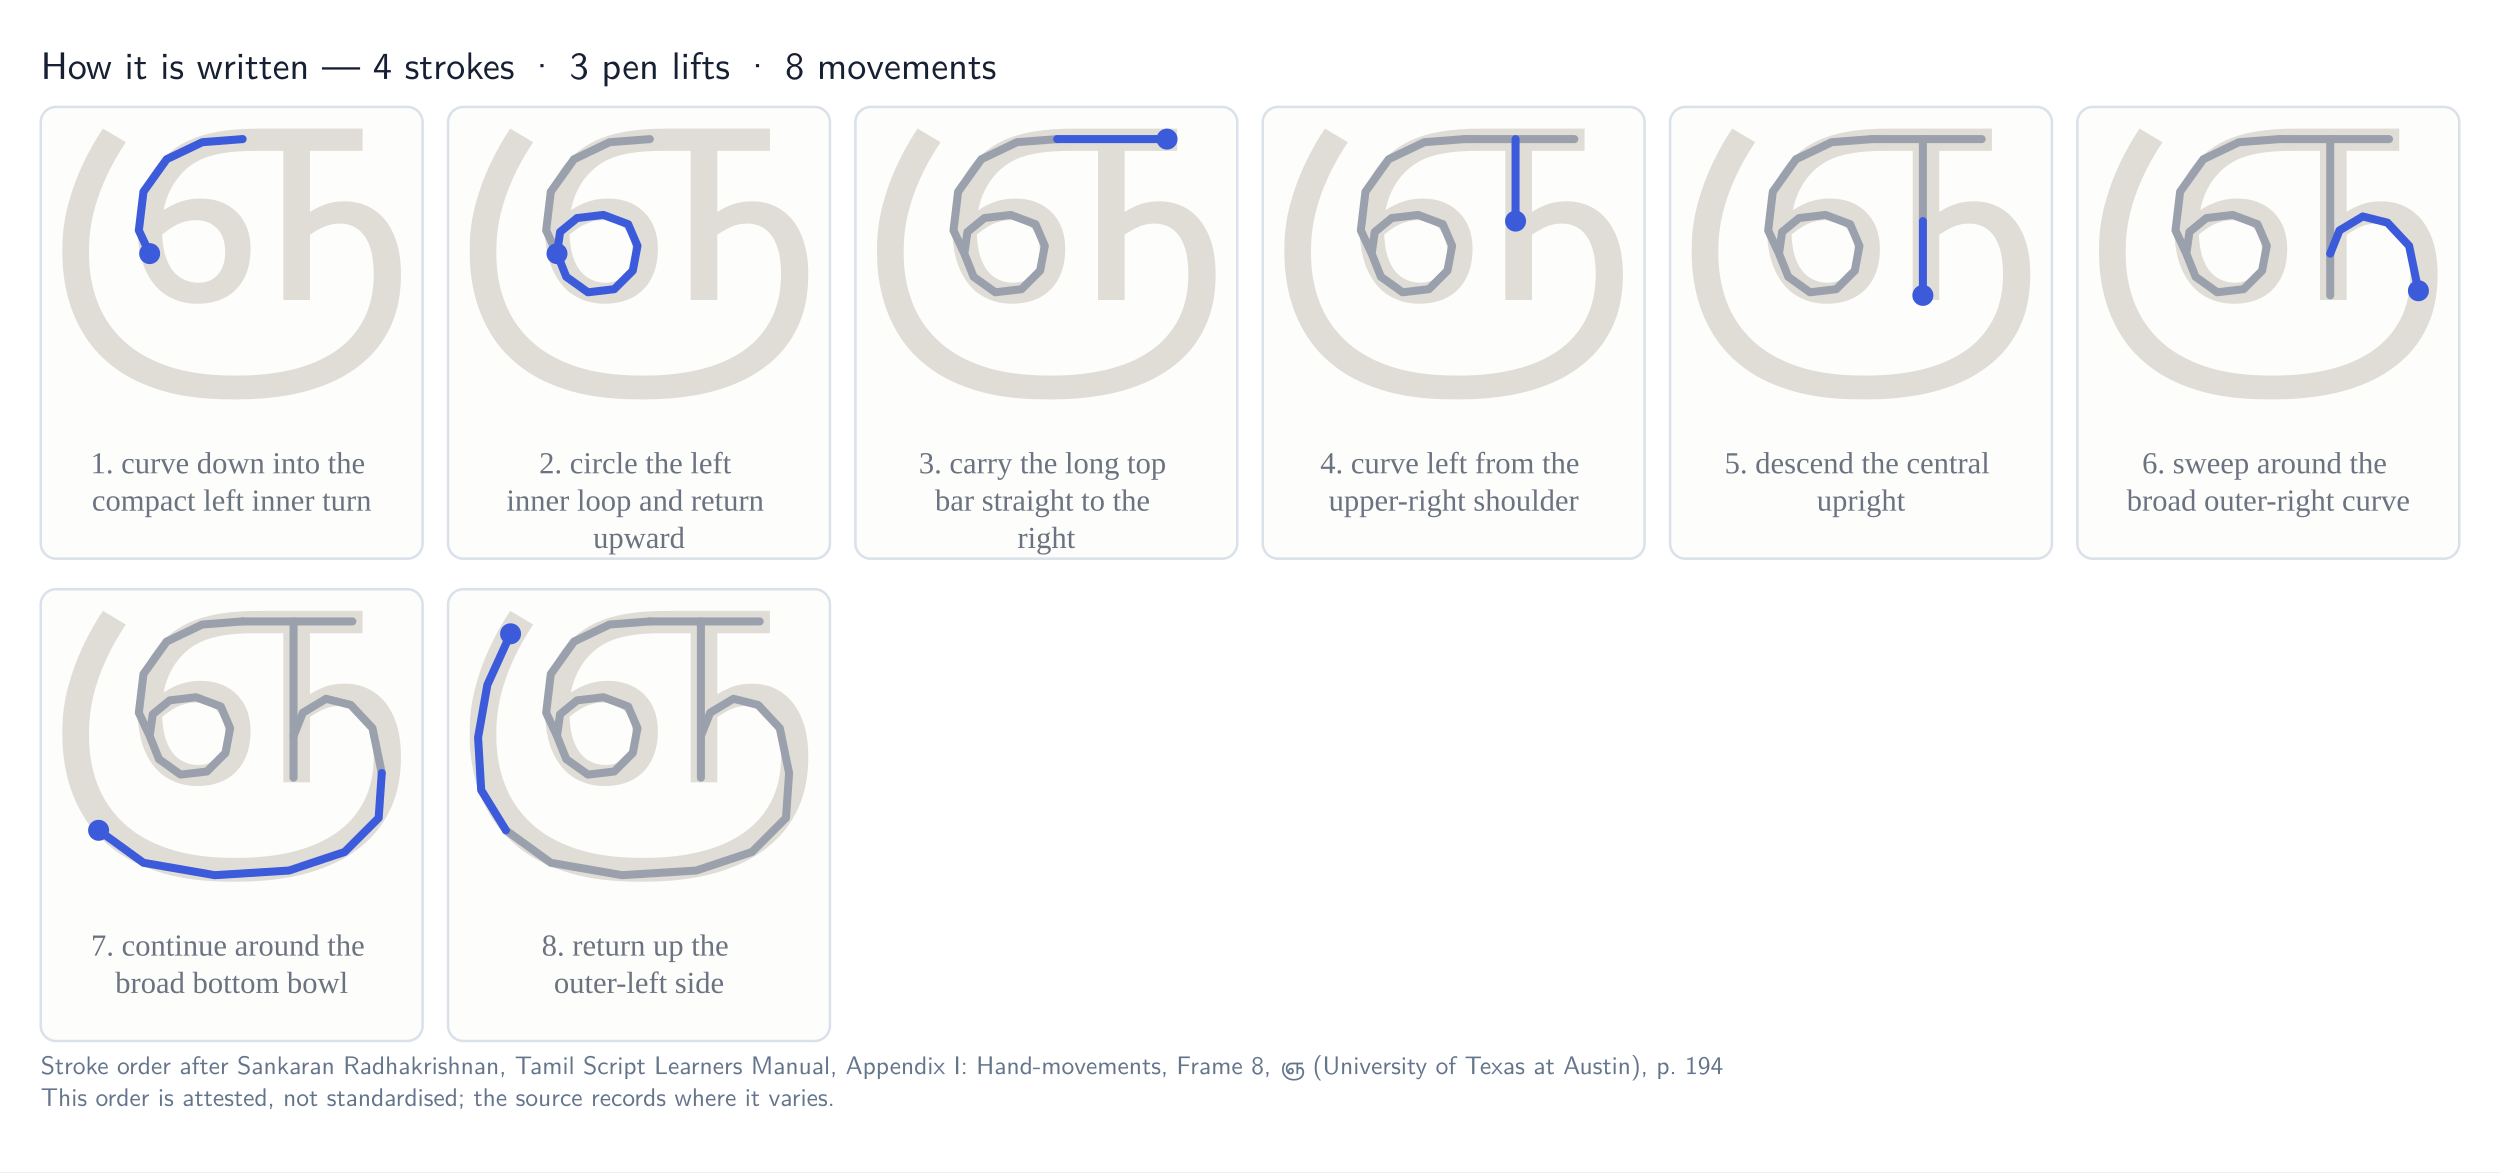
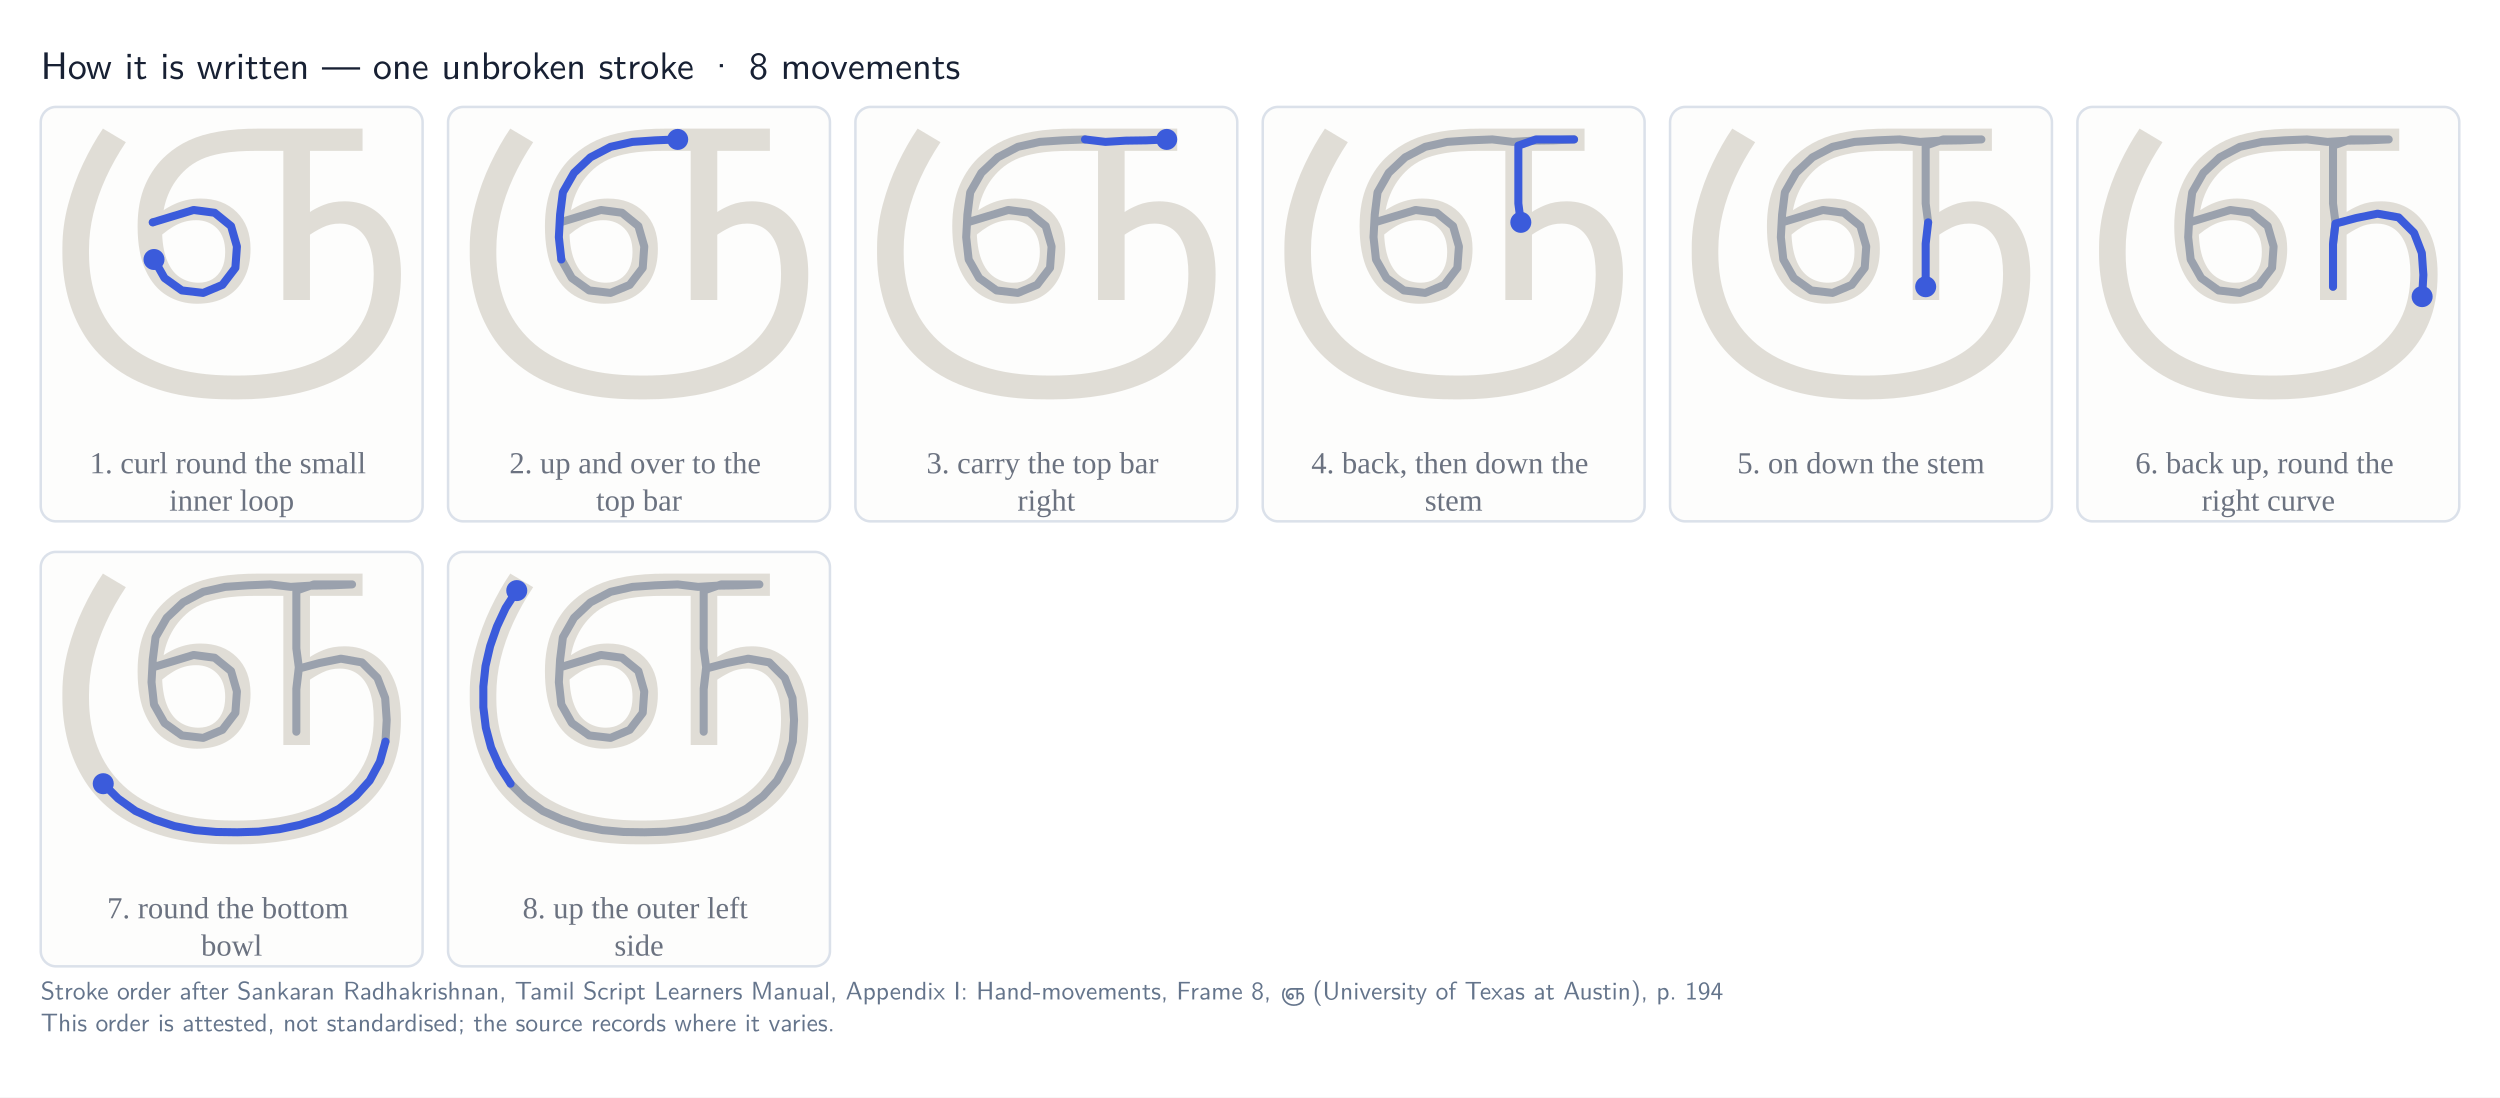
- <svg xmlns="http://www.w3.org/2000/svg" width="982" height="460.4" viewBox="0 0 982 460.4" role="img" aria-label="How to write ஞ: 4 strokes · 3 pen lifts · 8 movements">
-   <rect x="0" y="0" width="982" height="460.4" fill="#ffffff" />
-   <text x="16" y="31" font-family="Latin Modern Sans, sans-serif" font-size="15" fill="#172033">How it is written — 4 strokes · 3 pen lifts · 8 movements</text>
-   <rect x="16" y="42" width="150" height="177.45" rx="6" fill="#fdfdfc" stroke="#dbe1ea" stroke-width="1" />
-   <svg x="16" y="42" width="150" height="177.45" viewBox="-2 -624 1234 1459.8" preserveAspectRatio="xMidYMid meet" overflow="hidden">
+ <svg xmlns="http://www.w3.org/2000/svg" width="982" height="431.08" viewBox="0 0 982 431.08" role="img" aria-label="How to write ஞ: one unbroken stroke · 8 movements">
+   <rect x="0" y="0" width="982" height="431.08" fill="#ffffff" />
+   <text x="16" y="31" font-family="Latin Modern Sans, sans-serif" font-size="15" fill="#172033">How it is written — one unbroken stroke · 8 movements</text>
+   <rect x="16" y="42" width="150" height="162.79" rx="6" fill="#fdfdfc" stroke="#dbe1ea" stroke-width="1" />
+   <svg x="16" y="42" width="150" height="162.79" viewBox="-2 -624 1234 1339.2" preserveAspectRatio="xMidYMid meet" overflow="hidden">
    <g transform="scale(1,-1)">
      <path class="ductus__glyph" d="M980 319Q1034 319 1075 291.5Q1116 264 1139 211.5Q1162 159 1162 83Q1162 -6 1134 -73Q1106 -140 1056 -187.5Q1006 -235 940 -264.5Q874 -294 797.5 -307.5Q721 -321 640 -321L613 -321Q489 -321 397.5 -295Q306 -269 242.5 -223Q179 -177 141 -117Q103 -57 85.5 11Q68 79 68 149L68 170Q68 239 86.5 308.5Q105 378 135 441Q165 504 199 554L273 510Q235 453 208.5 395Q182 337 168 279Q154 221 154 163L154 150Q154 66 181 -5.5Q208 -77 264.5 -130.5Q321 -184 409.5 -214Q498 -244 622 -244L635 -244Q731 -244 811.5 -224.5Q892 -205 950.5 -165Q1009 -125 1041.5 -63Q1074 -1 1074 84Q1074 138 1061 174Q1048 210 1023.5 228.5Q999 247 964 247Q934 247 908.5 234.5Q883 222 862 207L863 281Q882 295 911.5 307Q941 319 980 319ZM503 -12Q450 -12 406.5 14Q363 40 337 95.5Q311 151 311 239Q311 316 336 373Q361 430 404 468Q436 497 477 516Q518 535 574 544.5Q630 554 705 554L762 554L762 482L693 482Q629 482 586 474.5Q543 467 515.5 454Q488 441 468 423Q430 389 410 341Q390 293 390 232Q390 170 405 131Q420 92 447 74Q474 56 508 56Q534 56 553 67.5Q572 79 583 101Q594 123 594 155Q594 205 567.5 231.5Q541 258 500 258Q461 258 426 237Q391 216 362 184L347 248Q377 283 421 305.5Q465 328 514 328Q587 328 631.5 284Q676 240 676 165Q676 110 655 70Q634 30 595.5 9Q557 -12 503 -12ZM782 0L782 482L746 482L748 554L1038 554L1038 482L868 482L868 0L782 0Z" fill="#e0ddd6" fill-rule="nonzero" />
-       <path class="ductus__done" d="M650 520 L650 520" fill="none" stroke="#9aa1ad" stroke-width="26" stroke-linecap="round" stroke-linejoin="round" />
-       <path class="ductus__pen" d="M650 520 L520 510 L405 455 L330 350 L315 225 L350 150" fill="none" stroke="#3b5bdb" stroke-width="26" stroke-linecap="round" stroke-linejoin="round" />
-       <circle class="ductus__tip" cx="350" cy="150" r="34" fill="#3b5bdb" />
+       <path class="ductus__done" d="M360 251 L360 251" fill="none" stroke="#9aa1ad" stroke-width="26" stroke-linecap="round" stroke-linejoin="round" />
+       <path class="ductus__pen" d="M360 251 L426 271 L492 291 L560 282 L613 239 L632 173 L627 104 L585 49 L523 23 L454 31 L398 71 L364 131" fill="none" stroke="#3b5bdb" stroke-width="26" stroke-linecap="round" stroke-linejoin="round" />
+       <circle class="ductus__tip" cx="364" cy="131" r="34" fill="#3b5bdb" />
    </g>
    <text class="ductus__caption" x="615" y="559.9" text-anchor="middle" font-size="98.9" fill="#6b7280">
-       <tspan x="615" y="559.9">1. curve down into the</tspan>
-       <tspan x="615" y="680.6">compact left inner turn</tspan>
+       <tspan x="615" y="559.9">1. curl round the small</tspan>
+       <tspan x="615" y="680.6">inner loop</tspan>
    </text>
  </svg>
-   <rect x="176" y="42" width="150" height="177.45" rx="6" fill="#fdfdfc" stroke="#dbe1ea" stroke-width="1" />
-   <svg x="176" y="42" width="150" height="177.45" viewBox="-2 -624 1234 1459.8" preserveAspectRatio="xMidYMid meet" overflow="hidden">
+   <rect x="176" y="42" width="150" height="162.79" rx="6" fill="#fdfdfc" stroke="#dbe1ea" stroke-width="1" />
+   <svg x="176" y="42" width="150" height="162.79" viewBox="-2 -624 1234 1339.2" preserveAspectRatio="xMidYMid meet" overflow="hidden">
    <g transform="scale(1,-1)">
      <path class="ductus__glyph" d="M980 319Q1034 319 1075 291.5Q1116 264 1139 211.5Q1162 159 1162 83Q1162 -6 1134 -73Q1106 -140 1056 -187.5Q1006 -235 940 -264.5Q874 -294 797.5 -307.5Q721 -321 640 -321L613 -321Q489 -321 397.5 -295Q306 -269 242.5 -223Q179 -177 141 -117Q103 -57 85.5 11Q68 79 68 149L68 170Q68 239 86.5 308.5Q105 378 135 441Q165 504 199 554L273 510Q235 453 208.5 395Q182 337 168 279Q154 221 154 163L154 150Q154 66 181 -5.5Q208 -77 264.5 -130.5Q321 -184 409.5 -214Q498 -244 622 -244L635 -244Q731 -244 811.5 -224.5Q892 -205 950.5 -165Q1009 -125 1041.5 -63Q1074 -1 1074 84Q1074 138 1061 174Q1048 210 1023.5 228.5Q999 247 964 247Q934 247 908.5 234.5Q883 222 862 207L863 281Q882 295 911.5 307Q941 319 980 319ZM503 -12Q450 -12 406.5 14Q363 40 337 95.5Q311 151 311 239Q311 316 336 373Q361 430 404 468Q436 497 477 516Q518 535 574 544.5Q630 554 705 554L762 554L762 482L693 482Q629 482 586 474.5Q543 467 515.5 454Q488 441 468 423Q430 389 410 341Q390 293 390 232Q390 170 405 131Q420 92 447 74Q474 56 508 56Q534 56 553 67.5Q572 79 583 101Q594 123 594 155Q594 205 567.5 231.5Q541 258 500 258Q461 258 426 237Q391 216 362 184L347 248Q377 283 421 305.5Q465 328 514 328Q587 328 631.5 284Q676 240 676 165Q676 110 655 70Q634 30 595.5 9Q557 -12 503 -12ZM782 0L782 482L746 482L748 554L1038 554L1038 482L868 482L868 0L782 0Z" fill="#e0ddd6" fill-rule="nonzero" />
-       <path class="ductus__done" d="M650 520 L520 510 L405 455 L330 350 L315 225 L350 150 L350 150" fill="none" stroke="#9aa1ad" stroke-width="26" stroke-linecap="round" stroke-linejoin="round" />
-       <path class="ductus__pen" d="M350 150 L380 75 L450 25 L535 35 L595 95 L610 175 L580 245 L500 275 L415 265 L360 220 L350 150" fill="none" stroke="#3b5bdb" stroke-width="26" stroke-linecap="round" stroke-linejoin="round" />
-       <circle class="ductus__tip" cx="350" cy="150" r="34" fill="#3b5bdb" />
+       <path class="ductus__done" d="M360 251 L426 271 L492 291 L560 282 L613 239 L632 173 L627 104 L585 49 L523 23 L454 31 L398 71 L364 131 L364 131" fill="none" stroke="#9aa1ad" stroke-width="26" stroke-linecap="round" stroke-linejoin="round" />
+       <path class="ductus__pen" d="M364 131 L356 203 L360 276 L369 348 L405 411 L458 461 L523 495 L594 511 L667 516 L740 519" fill="none" stroke="#3b5bdb" stroke-width="26" stroke-linecap="round" stroke-linejoin="round" />
+       <circle class="ductus__tip" cx="740" cy="519" r="34" fill="#3b5bdb" />
    </g>
    <text class="ductus__caption" x="615" y="559.9" text-anchor="middle" font-size="98.9" fill="#6b7280">
-       <tspan x="615" y="559.9">2. circle the left</tspan>
-       <tspan x="615" y="680.6">inner loop and return</tspan>
-       <tspan x="615" y="801.2">upward</tspan>
+       <tspan x="615" y="559.9">2. up and over to the</tspan>
+       <tspan x="615" y="680.6">top bar</tspan>
    </text>
  </svg>
-   <rect x="336" y="42" width="150" height="177.45" rx="6" fill="#fdfdfc" stroke="#dbe1ea" stroke-width="1" />
-   <svg x="336" y="42" width="150" height="177.45" viewBox="-2 -624 1234 1459.8" preserveAspectRatio="xMidYMid meet" overflow="hidden">
+   <rect x="336" y="42" width="150" height="162.79" rx="6" fill="#fdfdfc" stroke="#dbe1ea" stroke-width="1" />
+   <svg x="336" y="42" width="150" height="162.79" viewBox="-2 -624 1234 1339.2" preserveAspectRatio="xMidYMid meet" overflow="hidden">
    <g transform="scale(1,-1)">
      <path class="ductus__glyph" d="M980 319Q1034 319 1075 291.5Q1116 264 1139 211.5Q1162 159 1162 83Q1162 -6 1134 -73Q1106 -140 1056 -187.5Q1006 -235 940 -264.5Q874 -294 797.5 -307.5Q721 -321 640 -321L613 -321Q489 -321 397.5 -295Q306 -269 242.5 -223Q179 -177 141 -117Q103 -57 85.5 11Q68 79 68 149L68 170Q68 239 86.5 308.5Q105 378 135 441Q165 504 199 554L273 510Q235 453 208.5 395Q182 337 168 279Q154 221 154 163L154 150Q154 66 181 -5.5Q208 -77 264.5 -130.5Q321 -184 409.5 -214Q498 -244 622 -244L635 -244Q731 -244 811.5 -224.5Q892 -205 950.5 -165Q1009 -125 1041.5 -63Q1074 -1 1074 84Q1074 138 1061 174Q1048 210 1023.5 228.5Q999 247 964 247Q934 247 908.5 234.5Q883 222 862 207L863 281Q882 295 911.5 307Q941 319 980 319ZM503 -12Q450 -12 406.5 14Q363 40 337 95.5Q311 151 311 239Q311 316 336 373Q361 430 404 468Q436 497 477 516Q518 535 574 544.5Q630 554 705 554L762 554L762 482L693 482Q629 482 586 474.5Q543 467 515.5 454Q488 441 468 423Q430 389 410 341Q390 293 390 232Q390 170 405 131Q420 92 447 74Q474 56 508 56Q534 56 553 67.5Q572 79 583 101Q594 123 594 155Q594 205 567.5 231.5Q541 258 500 258Q461 258 426 237Q391 216 362 184L347 248Q377 283 421 305.5Q465 328 514 328Q587 328 631.5 284Q676 240 676 165Q676 110 655 70Q634 30 595.5 9Q557 -12 503 -12ZM782 0L782 482L746 482L748 554L1038 554L1038 482L868 482L868 0L782 0Z" fill="#e0ddd6" fill-rule="nonzero" />
-       <path class="ductus__done" d="M650 520 L520 510 L405 455 L330 350 L315 225 L350 150 L380 75 L450 25 L535 35 L595 95 L610 175 L580 245 L500 275 L415 265 L360 220 L350 150" fill="none" stroke="#9aa1ad" stroke-width="26" stroke-linecap="round" stroke-linejoin="round" />
-       <path class="ductus__done" d="M650 520 L650 520" fill="none" stroke="#9aa1ad" stroke-width="26" stroke-linecap="round" stroke-linejoin="round" />
-       <path class="ductus__pen" d="M650 520 L800 520 L1005 520" fill="none" stroke="#3b5bdb" stroke-width="26" stroke-linecap="round" stroke-linejoin="round" />
-       <circle class="ductus__tip" cx="1005" cy="520" r="34" fill="#3b5bdb" />
+       <path class="ductus__done" d="M360 251 L426 271 L492 291 L560 282 L613 239 L632 173 L627 104 L585 49 L523 23 L454 31 L398 71 L364 131 L356 203 L360 276 L369 348 L405 411 L458 461 L523 495 L594 511 L667 516 L740 519 L740 519" fill="none" stroke="#9aa1ad" stroke-width="26" stroke-linecap="round" stroke-linejoin="round" />
+       <path class="ductus__pen" d="M740 519 L806 511 L871 515 L938 516 L1004 519" fill="none" stroke="#3b5bdb" stroke-width="26" stroke-linecap="round" stroke-linejoin="round" />
+       <circle class="ductus__tip" cx="1004" cy="519" r="34" fill="#3b5bdb" />
    </g>
    <text class="ductus__caption" x="615" y="559.9" text-anchor="middle" font-size="98.9" fill="#6b7280">
-       <tspan x="615" y="559.9">3. carry the long top</tspan>
-       <tspan x="615" y="680.6">bar straight to the</tspan>
-       <tspan x="615" y="801.2">right</tspan>
+       <tspan x="615" y="559.9">3. carry the top bar</tspan>
+       <tspan x="615" y="680.6">right</tspan>
    </text>
  </svg>
-   <rect x="496" y="42" width="150" height="177.45" rx="6" fill="#fdfdfc" stroke="#dbe1ea" stroke-width="1" />
-   <svg x="496" y="42" width="150" height="177.45" viewBox="-2 -624 1234 1459.8" preserveAspectRatio="xMidYMid meet" overflow="hidden">
+   <rect x="496" y="42" width="150" height="162.79" rx="6" fill="#fdfdfc" stroke="#dbe1ea" stroke-width="1" />
+   <svg x="496" y="42" width="150" height="162.79" viewBox="-2 -624 1234 1339.2" preserveAspectRatio="xMidYMid meet" overflow="hidden">
    <g transform="scale(1,-1)">
      <path class="ductus__glyph" d="M980 319Q1034 319 1075 291.5Q1116 264 1139 211.5Q1162 159 1162 83Q1162 -6 1134 -73Q1106 -140 1056 -187.5Q1006 -235 940 -264.5Q874 -294 797.5 -307.5Q721 -321 640 -321L613 -321Q489 -321 397.5 -295Q306 -269 242.5 -223Q179 -177 141 -117Q103 -57 85.5 11Q68 79 68 149L68 170Q68 239 86.5 308.5Q105 378 135 441Q165 504 199 554L273 510Q235 453 208.5 395Q182 337 168 279Q154 221 154 163L154 150Q154 66 181 -5.5Q208 -77 264.5 -130.5Q321 -184 409.5 -214Q498 -244 622 -244L635 -244Q731 -244 811.5 -224.5Q892 -205 950.5 -165Q1009 -125 1041.5 -63Q1074 -1 1074 84Q1074 138 1061 174Q1048 210 1023.5 228.5Q999 247 964 247Q934 247 908.5 234.5Q883 222 862 207L863 281Q882 295 911.5 307Q941 319 980 319ZM503 -12Q450 -12 406.5 14Q363 40 337 95.5Q311 151 311 239Q311 316 336 373Q361 430 404 468Q436 497 477 516Q518 535 574 544.5Q630 554 705 554L762 554L762 482L693 482Q629 482 586 474.5Q543 467 515.5 454Q488 441 468 423Q430 389 410 341Q390 293 390 232Q390 170 405 131Q420 92 447 74Q474 56 508 56Q534 56 553 67.5Q572 79 583 101Q594 123 594 155Q594 205 567.5 231.5Q541 258 500 258Q461 258 426 237Q391 216 362 184L347 248Q377 283 421 305.5Q465 328 514 328Q587 328 631.5 284Q676 240 676 165Q676 110 655 70Q634 30 595.5 9Q557 -12 503 -12ZM782 0L782 482L746 482L748 554L1038 554L1038 482L868 482L868 0L782 0Z" fill="#e0ddd6" fill-rule="nonzero" />
-       <path class="ductus__done" d="M650 520 L520 510 L405 455 L330 350 L315 225 L350 150 L380 75 L450 25 L535 35 L595 95 L610 175 L580 245 L500 275 L415 265 L360 220 L350 150" fill="none" stroke="#9aa1ad" stroke-width="26" stroke-linecap="round" stroke-linejoin="round" />
-       <path class="ductus__done" d="M650 520 L800 520 L1005 520" fill="none" stroke="#9aa1ad" stroke-width="26" stroke-linecap="round" stroke-linejoin="round" />
-       <path class="ductus__done" d="M815 520 L815 520" fill="none" stroke="#9aa1ad" stroke-width="26" stroke-linecap="round" stroke-linejoin="round" />
-       <path class="ductus__pen" d="M815 520 L815 390 L815 255" fill="none" stroke="#3b5bdb" stroke-width="26" stroke-linecap="round" stroke-linejoin="round" />
-       <circle class="ductus__tip" cx="815" cy="255" r="34" fill="#3b5bdb" />
+       <path class="ductus__done" d="M360 251 L426 271 L492 291 L560 282 L613 239 L632 173 L627 104 L585 49 L523 23 L454 31 L398 71 L364 131 L356 203 L360 276 L369 348 L405 411 L458 461 L523 495 L594 511 L667 516 L740 519 L806 511 L871 515 L938 516 L1004 519 L1004 519" fill="none" stroke="#9aa1ad" stroke-width="26" stroke-linecap="round" stroke-linejoin="round" />
+       <path class="ductus__pen" d="M1004 519 L943 519 L881 519 L824 499 L824 437 L824 375 L824 312 L832 251" fill="none" stroke="#3b5bdb" stroke-width="26" stroke-linecap="round" stroke-linejoin="round" />
+       <circle class="ductus__tip" cx="832" cy="251" r="34" fill="#3b5bdb" />
    </g>
    <text class="ductus__caption" x="615" y="559.9" text-anchor="middle" font-size="98.9" fill="#6b7280">
-       <tspan x="615" y="559.9">4. curve left from the</tspan>
-       <tspan x="615" y="680.6">upper-right shoulder</tspan>
+       <tspan x="615" y="559.9">4. back, then down the</tspan>
+       <tspan x="615" y="680.6">stem</tspan>
    </text>
  </svg>
-   <rect x="656" y="42" width="150" height="177.45" rx="6" fill="#fdfdfc" stroke="#dbe1ea" stroke-width="1" />
-   <svg x="656" y="42" width="150" height="177.45" viewBox="-2 -624 1234 1459.8" preserveAspectRatio="xMidYMid meet" overflow="hidden">
+   <rect x="656" y="42" width="150" height="162.79" rx="6" fill="#fdfdfc" stroke="#dbe1ea" stroke-width="1" />
+   <svg x="656" y="42" width="150" height="162.79" viewBox="-2 -624 1234 1339.2" preserveAspectRatio="xMidYMid meet" overflow="hidden">
    <g transform="scale(1,-1)">
      <path class="ductus__glyph" d="M980 319Q1034 319 1075 291.5Q1116 264 1139 211.5Q1162 159 1162 83Q1162 -6 1134 -73Q1106 -140 1056 -187.5Q1006 -235 940 -264.5Q874 -294 797.5 -307.5Q721 -321 640 -321L613 -321Q489 -321 397.5 -295Q306 -269 242.5 -223Q179 -177 141 -117Q103 -57 85.5 11Q68 79 68 149L68 170Q68 239 86.5 308.5Q105 378 135 441Q165 504 199 554L273 510Q235 453 208.5 395Q182 337 168 279Q154 221 154 163L154 150Q154 66 181 -5.5Q208 -77 264.5 -130.5Q321 -184 409.5 -214Q498 -244 622 -244L635 -244Q731 -244 811.5 -224.5Q892 -205 950.5 -165Q1009 -125 1041.5 -63Q1074 -1 1074 84Q1074 138 1061 174Q1048 210 1023.5 228.5Q999 247 964 247Q934 247 908.5 234.5Q883 222 862 207L863 281Q882 295 911.5 307Q941 319 980 319ZM503 -12Q450 -12 406.5 14Q363 40 337 95.5Q311 151 311 239Q311 316 336 373Q361 430 404 468Q436 497 477 516Q518 535 574 544.5Q630 554 705 554L762 554L762 482L693 482Q629 482 586 474.5Q543 467 515.5 454Q488 441 468 423Q430 389 410 341Q390 293 390 232Q390 170 405 131Q420 92 447 74Q474 56 508 56Q534 56 553 67.5Q572 79 583 101Q594 123 594 155Q594 205 567.5 231.5Q541 258 500 258Q461 258 426 237Q391 216 362 184L347 248Q377 283 421 305.5Q465 328 514 328Q587 328 631.5 284Q676 240 676 165Q676 110 655 70Q634 30 595.5 9Q557 -12 503 -12ZM782 0L782 482L746 482L748 554L1038 554L1038 482L868 482L868 0L782 0Z" fill="#e0ddd6" fill-rule="nonzero" />
-       <path class="ductus__done" d="M650 520 L520 510 L405 455 L330 350 L315 225 L350 150 L380 75 L450 25 L535 35 L595 95 L610 175 L580 245 L500 275 L415 265 L360 220 L350 150" fill="none" stroke="#9aa1ad" stroke-width="26" stroke-linecap="round" stroke-linejoin="round" />
-       <path class="ductus__done" d="M650 520 L800 520 L1005 520" fill="none" stroke="#9aa1ad" stroke-width="26" stroke-linecap="round" stroke-linejoin="round" />
-       <path class="ductus__done" d="M815 520 L815 390 L815 255 L815 255" fill="none" stroke="#9aa1ad" stroke-width="26" stroke-linecap="round" stroke-linejoin="round" />
-       <path class="ductus__pen" d="M815 255 L815 120 L815 15" fill="none" stroke="#3b5bdb" stroke-width="26" stroke-linecap="round" stroke-linejoin="round" />
-       <circle class="ductus__tip" cx="815" cy="15" r="34" fill="#3b5bdb" />
+       <path class="ductus__done" d="M360 251 L426 271 L492 291 L560 282 L613 239 L632 173 L627 104 L585 49 L523 23 L454 31 L398 71 L364 131 L356 203 L360 276 L369 348 L405 411 L458 461 L523 495 L594 511 L667 516 L740 519 L806 511 L871 515 L938 516 L1004 519 L943 519 L881 519 L824 499 L824 437 L824 375 L824 312 L832 251 L832 251" fill="none" stroke="#9aa1ad" stroke-width="26" stroke-linecap="round" stroke-linejoin="round" />
+       <path class="ductus__pen" d="M832 251 L824 182 L824 113 L824 43" fill="none" stroke="#3b5bdb" stroke-width="26" stroke-linecap="round" stroke-linejoin="round" />
+       <circle class="ductus__tip" cx="824" cy="43" r="34" fill="#3b5bdb" />
    </g>
    <text class="ductus__caption" x="615" y="559.9" text-anchor="middle" font-size="98.9" fill="#6b7280">
-       <tspan x="615" y="559.9">5. descend the central</tspan>
-       <tspan x="615" y="680.6">upright</tspan>
+       <tspan x="615" y="559.9">5. on down the stem</tspan>
    </text>
  </svg>
-   <rect x="816" y="42" width="150" height="177.45" rx="6" fill="#fdfdfc" stroke="#dbe1ea" stroke-width="1" />
-   <svg x="816" y="42" width="150" height="177.45" viewBox="-2 -624 1234 1459.8" preserveAspectRatio="xMidYMid meet" overflow="hidden">
+   <rect x="816" y="42" width="150" height="162.79" rx="6" fill="#fdfdfc" stroke="#dbe1ea" stroke-width="1" />
+   <svg x="816" y="42" width="150" height="162.79" viewBox="-2 -624 1234 1339.2" preserveAspectRatio="xMidYMid meet" overflow="hidden">
    <g transform="scale(1,-1)">
      <path class="ductus__glyph" d="M980 319Q1034 319 1075 291.5Q1116 264 1139 211.5Q1162 159 1162 83Q1162 -6 1134 -73Q1106 -140 1056 -187.5Q1006 -235 940 -264.5Q874 -294 797.5 -307.5Q721 -321 640 -321L613 -321Q489 -321 397.5 -295Q306 -269 242.5 -223Q179 -177 141 -117Q103 -57 85.5 11Q68 79 68 149L68 170Q68 239 86.5 308.5Q105 378 135 441Q165 504 199 554L273 510Q235 453 208.5 395Q182 337 168 279Q154 221 154 163L154 150Q154 66 181 -5.5Q208 -77 264.5 -130.5Q321 -184 409.5 -214Q498 -244 622 -244L635 -244Q731 -244 811.5 -224.5Q892 -205 950.5 -165Q1009 -125 1041.5 -63Q1074 -1 1074 84Q1074 138 1061 174Q1048 210 1023.5 228.5Q999 247 964 247Q934 247 908.5 234.5Q883 222 862 207L863 281Q882 295 911.5 307Q941 319 980 319ZM503 -12Q450 -12 406.5 14Q363 40 337 95.5Q311 151 311 239Q311 316 336 373Q361 430 404 468Q436 497 477 516Q518 535 574 544.5Q630 554 705 554L762 554L762 482L693 482Q629 482 586 474.5Q543 467 515.5 454Q488 441 468 423Q430 389 410 341Q390 293 390 232Q390 170 405 131Q420 92 447 74Q474 56 508 56Q534 56 553 67.5Q572 79 583 101Q594 123 594 155Q594 205 567.5 231.5Q541 258 500 258Q461 258 426 237Q391 216 362 184L347 248Q377 283 421 305.5Q465 328 514 328Q587 328 631.5 284Q676 240 676 165Q676 110 655 70Q634 30 595.5 9Q557 -12 503 -12ZM782 0L782 482L746 482L748 554L1038 554L1038 482L868 482L868 0L782 0Z" fill="#e0ddd6" fill-rule="nonzero" />
-       <path class="ductus__done" d="M650 520 L520 510 L405 455 L330 350 L315 225 L350 150 L380 75 L450 25 L535 35 L595 95 L610 175 L580 245 L500 275 L415 265 L360 220 L350 150" fill="none" stroke="#9aa1ad" stroke-width="26" stroke-linecap="round" stroke-linejoin="round" />
-       <path class="ductus__done" d="M650 520 L800 520 L1005 520" fill="none" stroke="#9aa1ad" stroke-width="26" stroke-linecap="round" stroke-linejoin="round" />
-       <path class="ductus__done" d="M815 520 L815 390 L815 255 L815 120 L815 15" fill="none" stroke="#9aa1ad" stroke-width="26" stroke-linecap="round" stroke-linejoin="round" />
-       <path class="ductus__done" d="M815 150 L815 150" fill="none" stroke="#9aa1ad" stroke-width="26" stroke-linecap="round" stroke-linejoin="round" />
-       <path class="ductus__pen" d="M815 150 L845 225 L920 270 L1000 250 L1070 175 L1100 30" fill="none" stroke="#3b5bdb" stroke-width="26" stroke-linecap="round" stroke-linejoin="round" />
-       <circle class="ductus__tip" cx="1100" cy="30" r="34" fill="#3b5bdb" />
+       <path class="ductus__done" d="M360 251 L426 271 L492 291 L560 282 L613 239 L632 173 L627 104 L585 49 L523 23 L454 31 L398 71 L364 131 L356 203 L360 276 L369 348 L405 411 L458 461 L523 495 L594 511 L667 516 L740 519 L806 511 L871 515 L938 516 L1004 519 L943 519 L881 519 L824 499 L824 437 L824 375 L824 312 L832 251 L824 182 L824 113 L824 43 L824 43" fill="none" stroke="#9aa1ad" stroke-width="26" stroke-linecap="round" stroke-linejoin="round" />
+       <path class="ductus__pen" d="M824 43 L824 111 L824 180 L832 247 L899 265 L968 279 L1036 267 L1086 217 L1111 152 L1116 81 L1112 11" fill="none" stroke="#3b5bdb" stroke-width="26" stroke-linecap="round" stroke-linejoin="round" />
+       <circle class="ductus__tip" cx="1112" cy="11" r="34" fill="#3b5bdb" />
    </g>
    <text class="ductus__caption" x="615" y="559.9" text-anchor="middle" font-size="98.9" fill="#6b7280">
-       <tspan x="615" y="559.9">6. sweep around the</tspan>
-       <tspan x="615" y="680.6">broad outer-right curve</tspan>
+       <tspan x="615" y="559.9">6. back up, round the</tspan>
+       <tspan x="615" y="680.6">right curve</tspan>
    </text>
  </svg>
-   <rect x="16" y="231.45" width="150" height="177.45" rx="6" fill="#fdfdfc" stroke="#dbe1ea" stroke-width="1" />
-   <svg x="16" y="231.45" width="150" height="177.45" viewBox="-2 -624 1234 1459.8" preserveAspectRatio="xMidYMid meet" overflow="hidden">
+   <rect x="16" y="216.79" width="150" height="162.79" rx="6" fill="#fdfdfc" stroke="#dbe1ea" stroke-width="1" />
+   <svg x="16" y="216.79" width="150" height="162.79" viewBox="-2 -624 1234 1339.2" preserveAspectRatio="xMidYMid meet" overflow="hidden">
    <g transform="scale(1,-1)">
      <path class="ductus__glyph" d="M980 319Q1034 319 1075 291.5Q1116 264 1139 211.5Q1162 159 1162 83Q1162 -6 1134 -73Q1106 -140 1056 -187.5Q1006 -235 940 -264.5Q874 -294 797.5 -307.5Q721 -321 640 -321L613 -321Q489 -321 397.5 -295Q306 -269 242.5 -223Q179 -177 141 -117Q103 -57 85.5 11Q68 79 68 149L68 170Q68 239 86.5 308.5Q105 378 135 441Q165 504 199 554L273 510Q235 453 208.5 395Q182 337 168 279Q154 221 154 163L154 150Q154 66 181 -5.5Q208 -77 264.5 -130.5Q321 -184 409.5 -214Q498 -244 622 -244L635 -244Q731 -244 811.5 -224.5Q892 -205 950.5 -165Q1009 -125 1041.5 -63Q1074 -1 1074 84Q1074 138 1061 174Q1048 210 1023.5 228.5Q999 247 964 247Q934 247 908.5 234.5Q883 222 862 207L863 281Q882 295 911.5 307Q941 319 980 319ZM503 -12Q450 -12 406.5 14Q363 40 337 95.5Q311 151 311 239Q311 316 336 373Q361 430 404 468Q436 497 477 516Q518 535 574 544.5Q630 554 705 554L762 554L762 482L693 482Q629 482 586 474.5Q543 467 515.5 454Q488 441 468 423Q430 389 410 341Q390 293 390 232Q390 170 405 131Q420 92 447 74Q474 56 508 56Q534 56 553 67.5Q572 79 583 101Q594 123 594 155Q594 205 567.5 231.5Q541 258 500 258Q461 258 426 237Q391 216 362 184L347 248Q377 283 421 305.5Q465 328 514 328Q587 328 631.5 284Q676 240 676 165Q676 110 655 70Q634 30 595.5 9Q557 -12 503 -12ZM782 0L782 482L746 482L748 554L1038 554L1038 482L868 482L868 0L782 0Z" fill="#e0ddd6" fill-rule="nonzero" />
-       <path class="ductus__done" d="M650 520 L520 510 L405 455 L330 350 L315 225 L350 150 L380 75 L450 25 L535 35 L595 95 L610 175 L580 245 L500 275 L415 265 L360 220 L350 150" fill="none" stroke="#9aa1ad" stroke-width="26" stroke-linecap="round" stroke-linejoin="round" />
-       <path class="ductus__done" d="M650 520 L800 520 L1005 520" fill="none" stroke="#9aa1ad" stroke-width="26" stroke-linecap="round" stroke-linejoin="round" />
-       <path class="ductus__done" d="M815 520 L815 390 L815 255 L815 120 L815 15" fill="none" stroke="#9aa1ad" stroke-width="26" stroke-linecap="round" stroke-linejoin="round" />
-       <path class="ductus__done" d="M815 150 L845 225 L920 270 L1000 250 L1070 175 L1100 30 L1100 30" fill="none" stroke="#9aa1ad" stroke-width="26" stroke-linecap="round" stroke-linejoin="round" />
-       <path class="ductus__pen" d="M1100 30 L1090 -115 L980 -225 L800 -285 L560 -300 L330 -260 L185 -155" fill="none" stroke="#3b5bdb" stroke-width="26" stroke-linecap="round" stroke-linejoin="round" />
-       <circle class="ductus__tip" cx="185" cy="-155" r="34" fill="#3b5bdb" />
+       <path class="ductus__done" d="M360 251 L426 271 L492 291 L560 282 L613 239 L632 173 L627 104 L585 49 L523 23 L454 31 L398 71 L364 131 L356 203 L360 276 L369 348 L405 411 L458 461 L523 495 L594 511 L667 516 L740 519 L806 511 L871 515 L938 516 L1004 519 L943 519 L881 519 L824 499 L824 437 L824 375 L824 312 L832 251 L824 182 L824 113 L824 43 L824 111 L824 180 L832 247 L899 265 L968 279 L1036 267 L1086 217 L1111 152 L1116 81 L1112 11 L1112 11" fill="none" stroke="#9aa1ad" stroke-width="26" stroke-linecap="round" stroke-linejoin="round" />
+       <path class="ductus__pen" d="M1112 11 L1094 -54 L1061 -115 L1016 -165 L962 -206 L901 -237 L836 -258 L769 -272 L702 -280 L633 -282 L565 -281 L497 -275 L430 -262 L366 -241 L304 -213 L248 -173 L200 -125" fill="none" stroke="#3b5bdb" stroke-width="26" stroke-linecap="round" stroke-linejoin="round" />
+       <circle class="ductus__tip" cx="200" cy="-125" r="34" fill="#3b5bdb" />
    </g>
    <text class="ductus__caption" x="615" y="559.9" text-anchor="middle" font-size="98.9" fill="#6b7280">
-       <tspan x="615" y="559.9">7. continue around the</tspan>
-       <tspan x="615" y="680.6">broad bottom bowl</tspan>
+       <tspan x="615" y="559.9">7. round the bottom</tspan>
+       <tspan x="615" y="680.6">bowl</tspan>
    </text>
  </svg>
-   <rect x="176" y="231.45" width="150" height="177.45" rx="6" fill="#fdfdfc" stroke="#dbe1ea" stroke-width="1" />
-   <svg x="176" y="231.45" width="150" height="177.45" viewBox="-2 -624 1234 1459.8" preserveAspectRatio="xMidYMid meet" overflow="hidden">
+   <rect x="176" y="216.79" width="150" height="162.79" rx="6" fill="#fdfdfc" stroke="#dbe1ea" stroke-width="1" />
+   <svg x="176" y="216.79" width="150" height="162.79" viewBox="-2 -624 1234 1339.2" preserveAspectRatio="xMidYMid meet" overflow="hidden">
    <g transform="scale(1,-1)">
      <path class="ductus__glyph" d="M980 319Q1034 319 1075 291.5Q1116 264 1139 211.5Q1162 159 1162 83Q1162 -6 1134 -73Q1106 -140 1056 -187.5Q1006 -235 940 -264.5Q874 -294 797.5 -307.5Q721 -321 640 -321L613 -321Q489 -321 397.5 -295Q306 -269 242.5 -223Q179 -177 141 -117Q103 -57 85.5 11Q68 79 68 149L68 170Q68 239 86.5 308.5Q105 378 135 441Q165 504 199 554L273 510Q235 453 208.5 395Q182 337 168 279Q154 221 154 163L154 150Q154 66 181 -5.5Q208 -77 264.5 -130.5Q321 -184 409.5 -214Q498 -244 622 -244L635 -244Q731 -244 811.5 -224.5Q892 -205 950.5 -165Q1009 -125 1041.5 -63Q1074 -1 1074 84Q1074 138 1061 174Q1048 210 1023.5 228.5Q999 247 964 247Q934 247 908.5 234.5Q883 222 862 207L863 281Q882 295 911.5 307Q941 319 980 319ZM503 -12Q450 -12 406.5 14Q363 40 337 95.5Q311 151 311 239Q311 316 336 373Q361 430 404 468Q436 497 477 516Q518 535 574 544.5Q630 554 705 554L762 554L762 482L693 482Q629 482 586 474.5Q543 467 515.5 454Q488 441 468 423Q430 389 410 341Q390 293 390 232Q390 170 405 131Q420 92 447 74Q474 56 508 56Q534 56 553 67.5Q572 79 583 101Q594 123 594 155Q594 205 567.5 231.5Q541 258 500 258Q461 258 426 237Q391 216 362 184L347 248Q377 283 421 305.5Q465 328 514 328Q587 328 631.5 284Q676 240 676 165Q676 110 655 70Q634 30 595.5 9Q557 -12 503 -12ZM782 0L782 482L746 482L748 554L1038 554L1038 482L868 482L868 0L782 0Z" fill="#e0ddd6" fill-rule="nonzero" />
-       <path class="ductus__done" d="M650 520 L520 510 L405 455 L330 350 L315 225 L350 150 L380 75 L450 25 L535 35 L595 95 L610 175 L580 245 L500 275 L415 265 L360 220 L350 150" fill="none" stroke="#9aa1ad" stroke-width="26" stroke-linecap="round" stroke-linejoin="round" />
-       <path class="ductus__done" d="M650 520 L800 520 L1005 520" fill="none" stroke="#9aa1ad" stroke-width="26" stroke-linecap="round" stroke-linejoin="round" />
-       <path class="ductus__done" d="M815 520 L815 390 L815 255 L815 120 L815 15" fill="none" stroke="#9aa1ad" stroke-width="26" stroke-linecap="round" stroke-linejoin="round" />
-       <path class="ductus__done" d="M815 150 L845 225 L920 270 L1000 250 L1070 175 L1100 30 L1090 -115 L980 -225 L800 -285 L560 -300 L330 -260 L185 -155 L185 -155" fill="none" stroke="#9aa1ad" stroke-width="26" stroke-linecap="round" stroke-linejoin="round" />
-       <path class="ductus__pen" d="M185 -155 L105 -25 L95 145 L125 315 L200 480" fill="none" stroke="#3b5bdb" stroke-width="26" stroke-linecap="round" stroke-linejoin="round" />
-       <circle class="ductus__tip" cx="200" cy="480" r="34" fill="#3b5bdb" />
+       <path class="ductus__done" d="M360 251 L426 271 L492 291 L560 282 L613 239 L632 173 L627 104 L585 49 L523 23 L454 31 L398 71 L364 131 L356 203 L360 276 L369 348 L405 411 L458 461 L523 495 L594 511 L667 516 L740 519 L806 511 L871 515 L938 516 L1004 519 L943 519 L881 519 L824 499 L824 437 L824 375 L824 312 L832 251 L824 182 L824 113 L824 43 L824 111 L824 180 L832 247 L899 265 L968 279 L1036 267 L1086 217 L1111 152 L1116 81 L1112 11 L1094 -54 L1061 -115 L1016 -165 L962 -206 L901 -237 L836 -258 L769 -272 L702 -280 L633 -282 L565 -281 L497 -275 L430 -262 L366 -241 L304 -213 L248 -173 L200 -125 L200 -125" fill="none" stroke="#9aa1ad" stroke-width="26" stroke-linecap="round" stroke-linejoin="round" />
+       <path class="ductus__pen" d="M200 -125 L164 -69 L137 -8 L120 56 L112 122 L112 189 L119 255 L134 320 L156 383 L184 443 L220 499" fill="none" stroke="#3b5bdb" stroke-width="26" stroke-linecap="round" stroke-linejoin="round" />
+       <circle class="ductus__tip" cx="220" cy="499" r="34" fill="#3b5bdb" />
    </g>
    <text class="ductus__caption" x="615" y="559.9" text-anchor="middle" font-size="98.9" fill="#6b7280">
-       <tspan x="615" y="559.9">8. return up the</tspan>
-       <tspan x="615" y="680.6">outer-left side</tspan>
+       <tspan x="615" y="559.9">8. up the outer left</tspan>
+       <tspan x="615" y="680.6">side</tspan>
    </text>
  </svg>
-   <text x="16" y="421.9" font-family="Latin Modern Sans, sans-serif" font-size="10" fill="#64748b">Stroke order after Sankaran Radhakrishnan, Tamil Script Learners Manual, Appendix I: Hand-movements, Frame 8, ஞ (University of Texas at Austin), p. 194</text>
-   <text x="16" y="434.4" font-family="Latin Modern Sans, sans-serif" font-size="10" fill="#64748b">This order is attested, not standardised; the source records where it varies.</text>
+   <text x="16" y="392.58" font-family="Latin Modern Sans, sans-serif" font-size="10" fill="#64748b">Stroke order after Sankaran Radhakrishnan, Tamil Script Learners Manual, Appendix I: Hand-movements, Frame 8, ஞ (University of Texas at Austin), p. 194</text>
+   <text x="16" y="405.08" font-family="Latin Modern Sans, sans-serif" font-size="10" fill="#64748b">This order is attested, not standardised; the source records where it varies.</text>
</svg>
